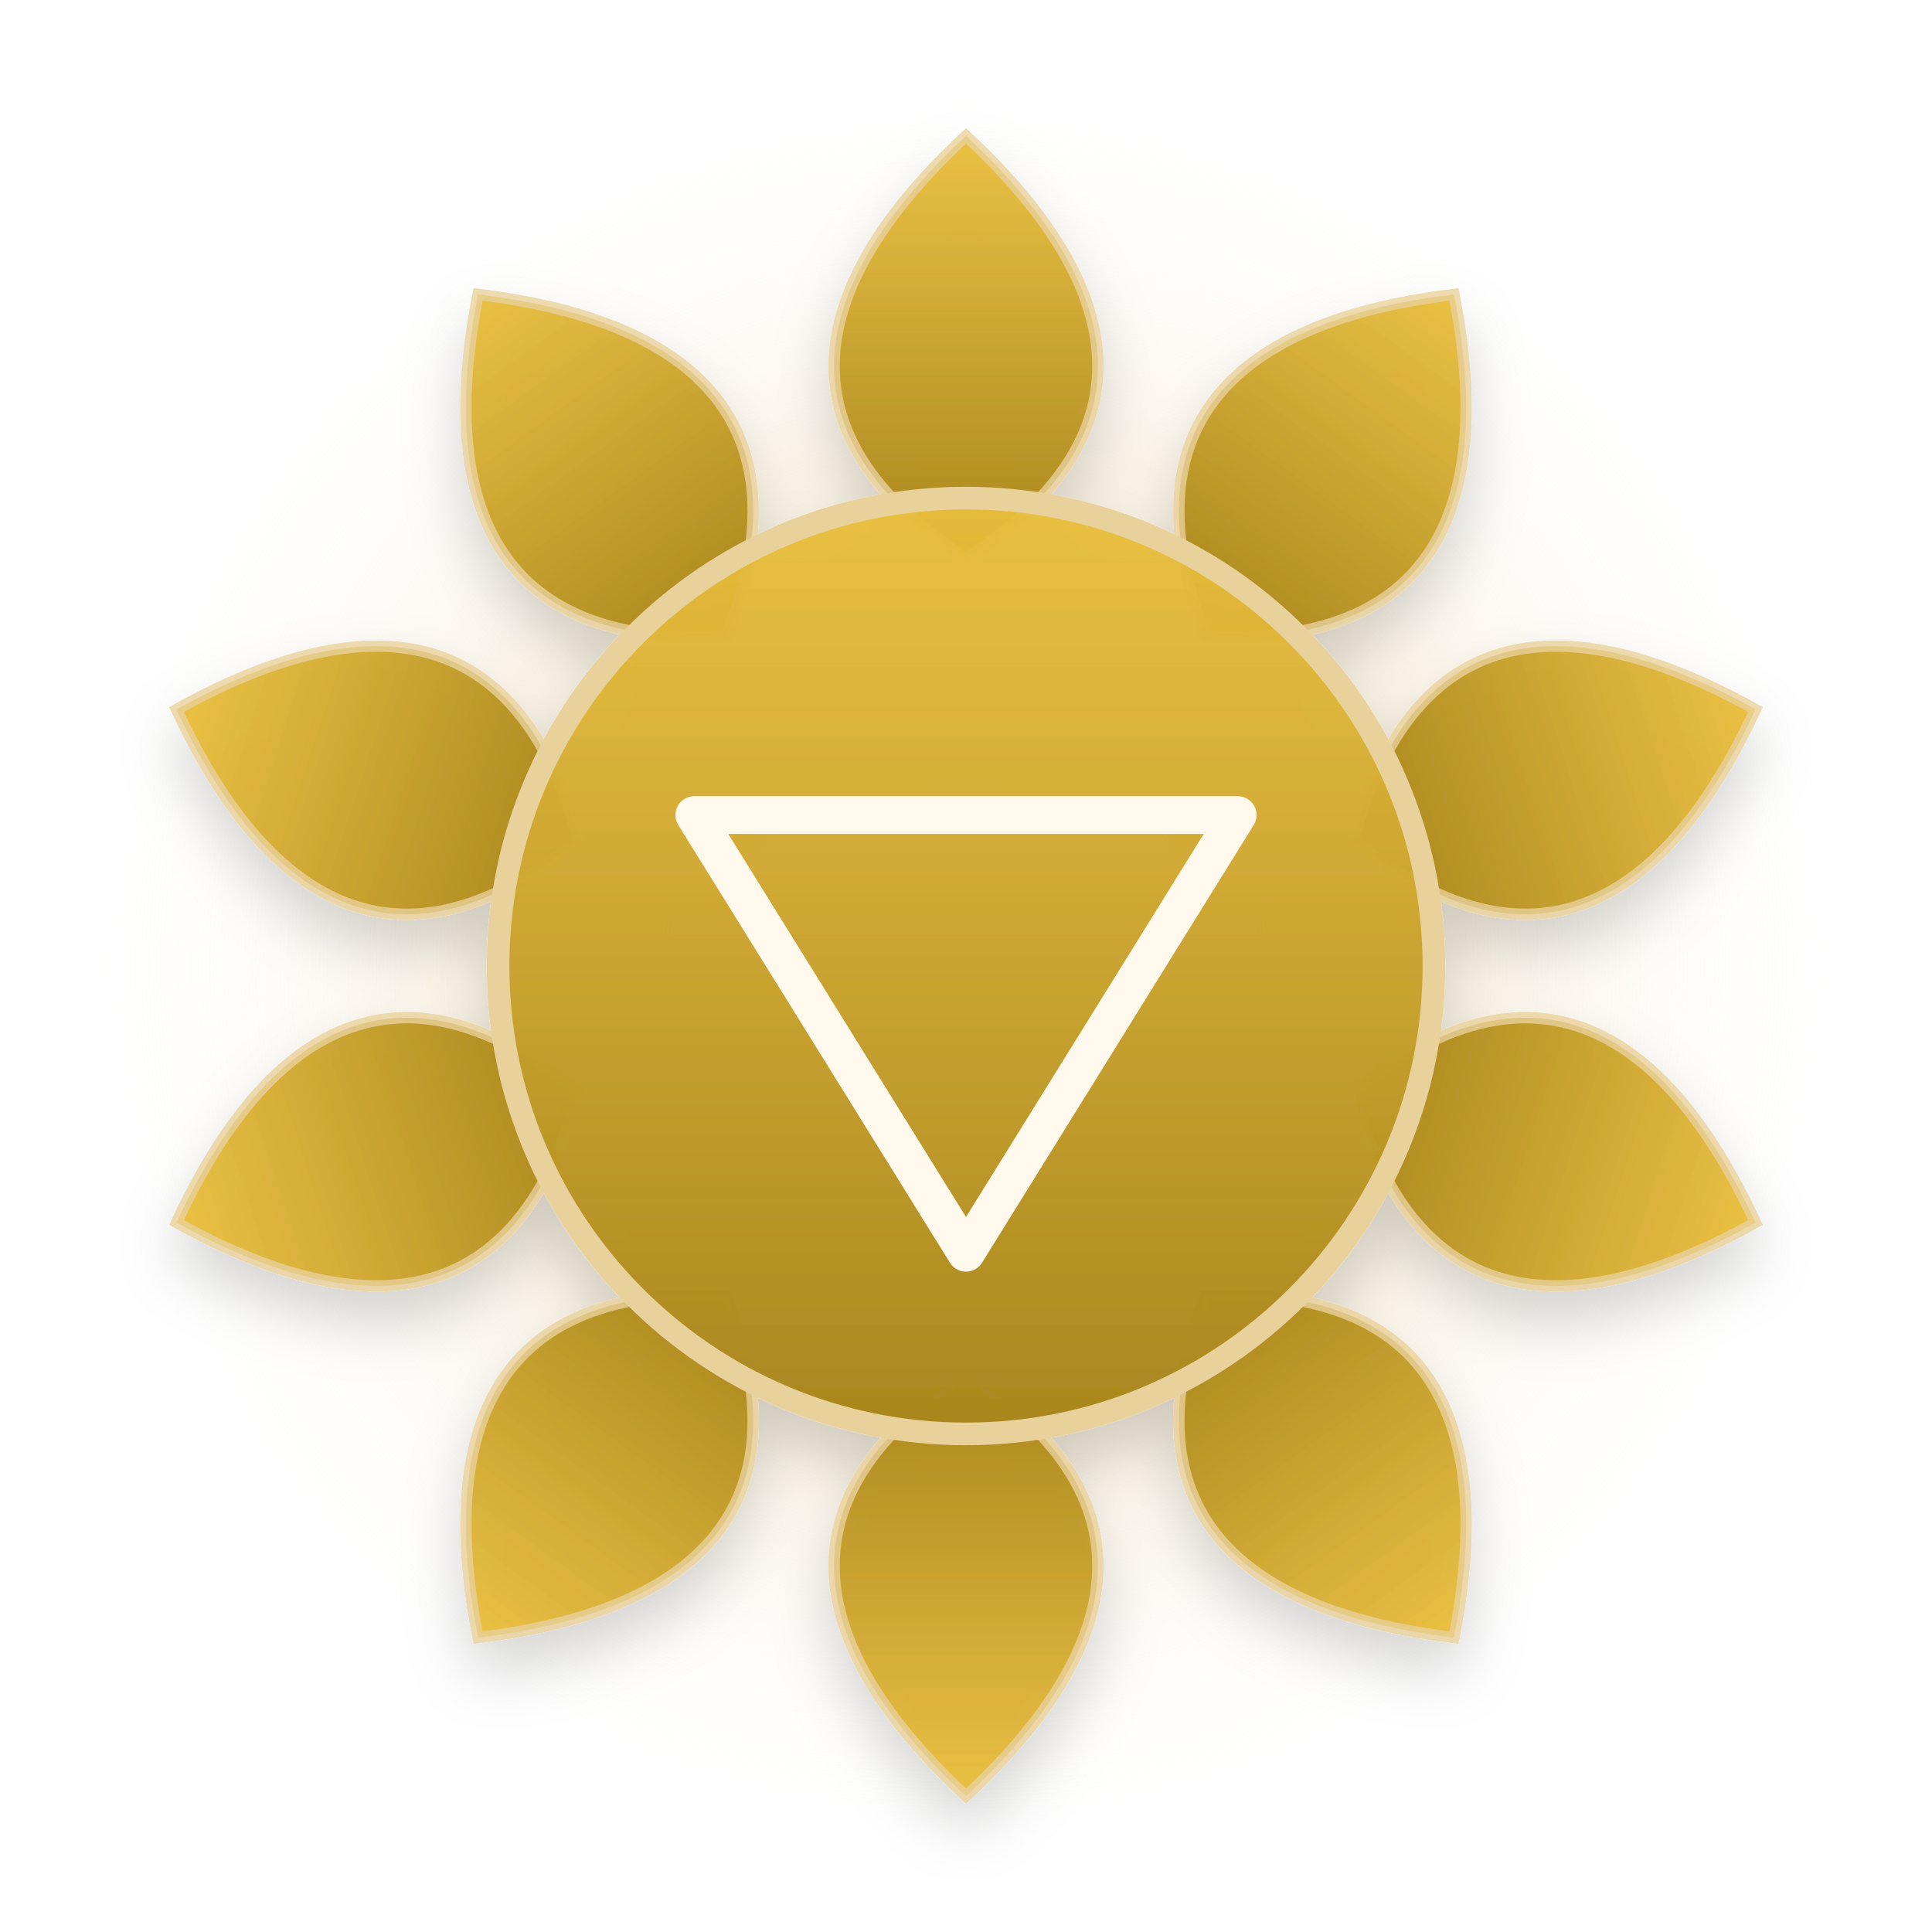
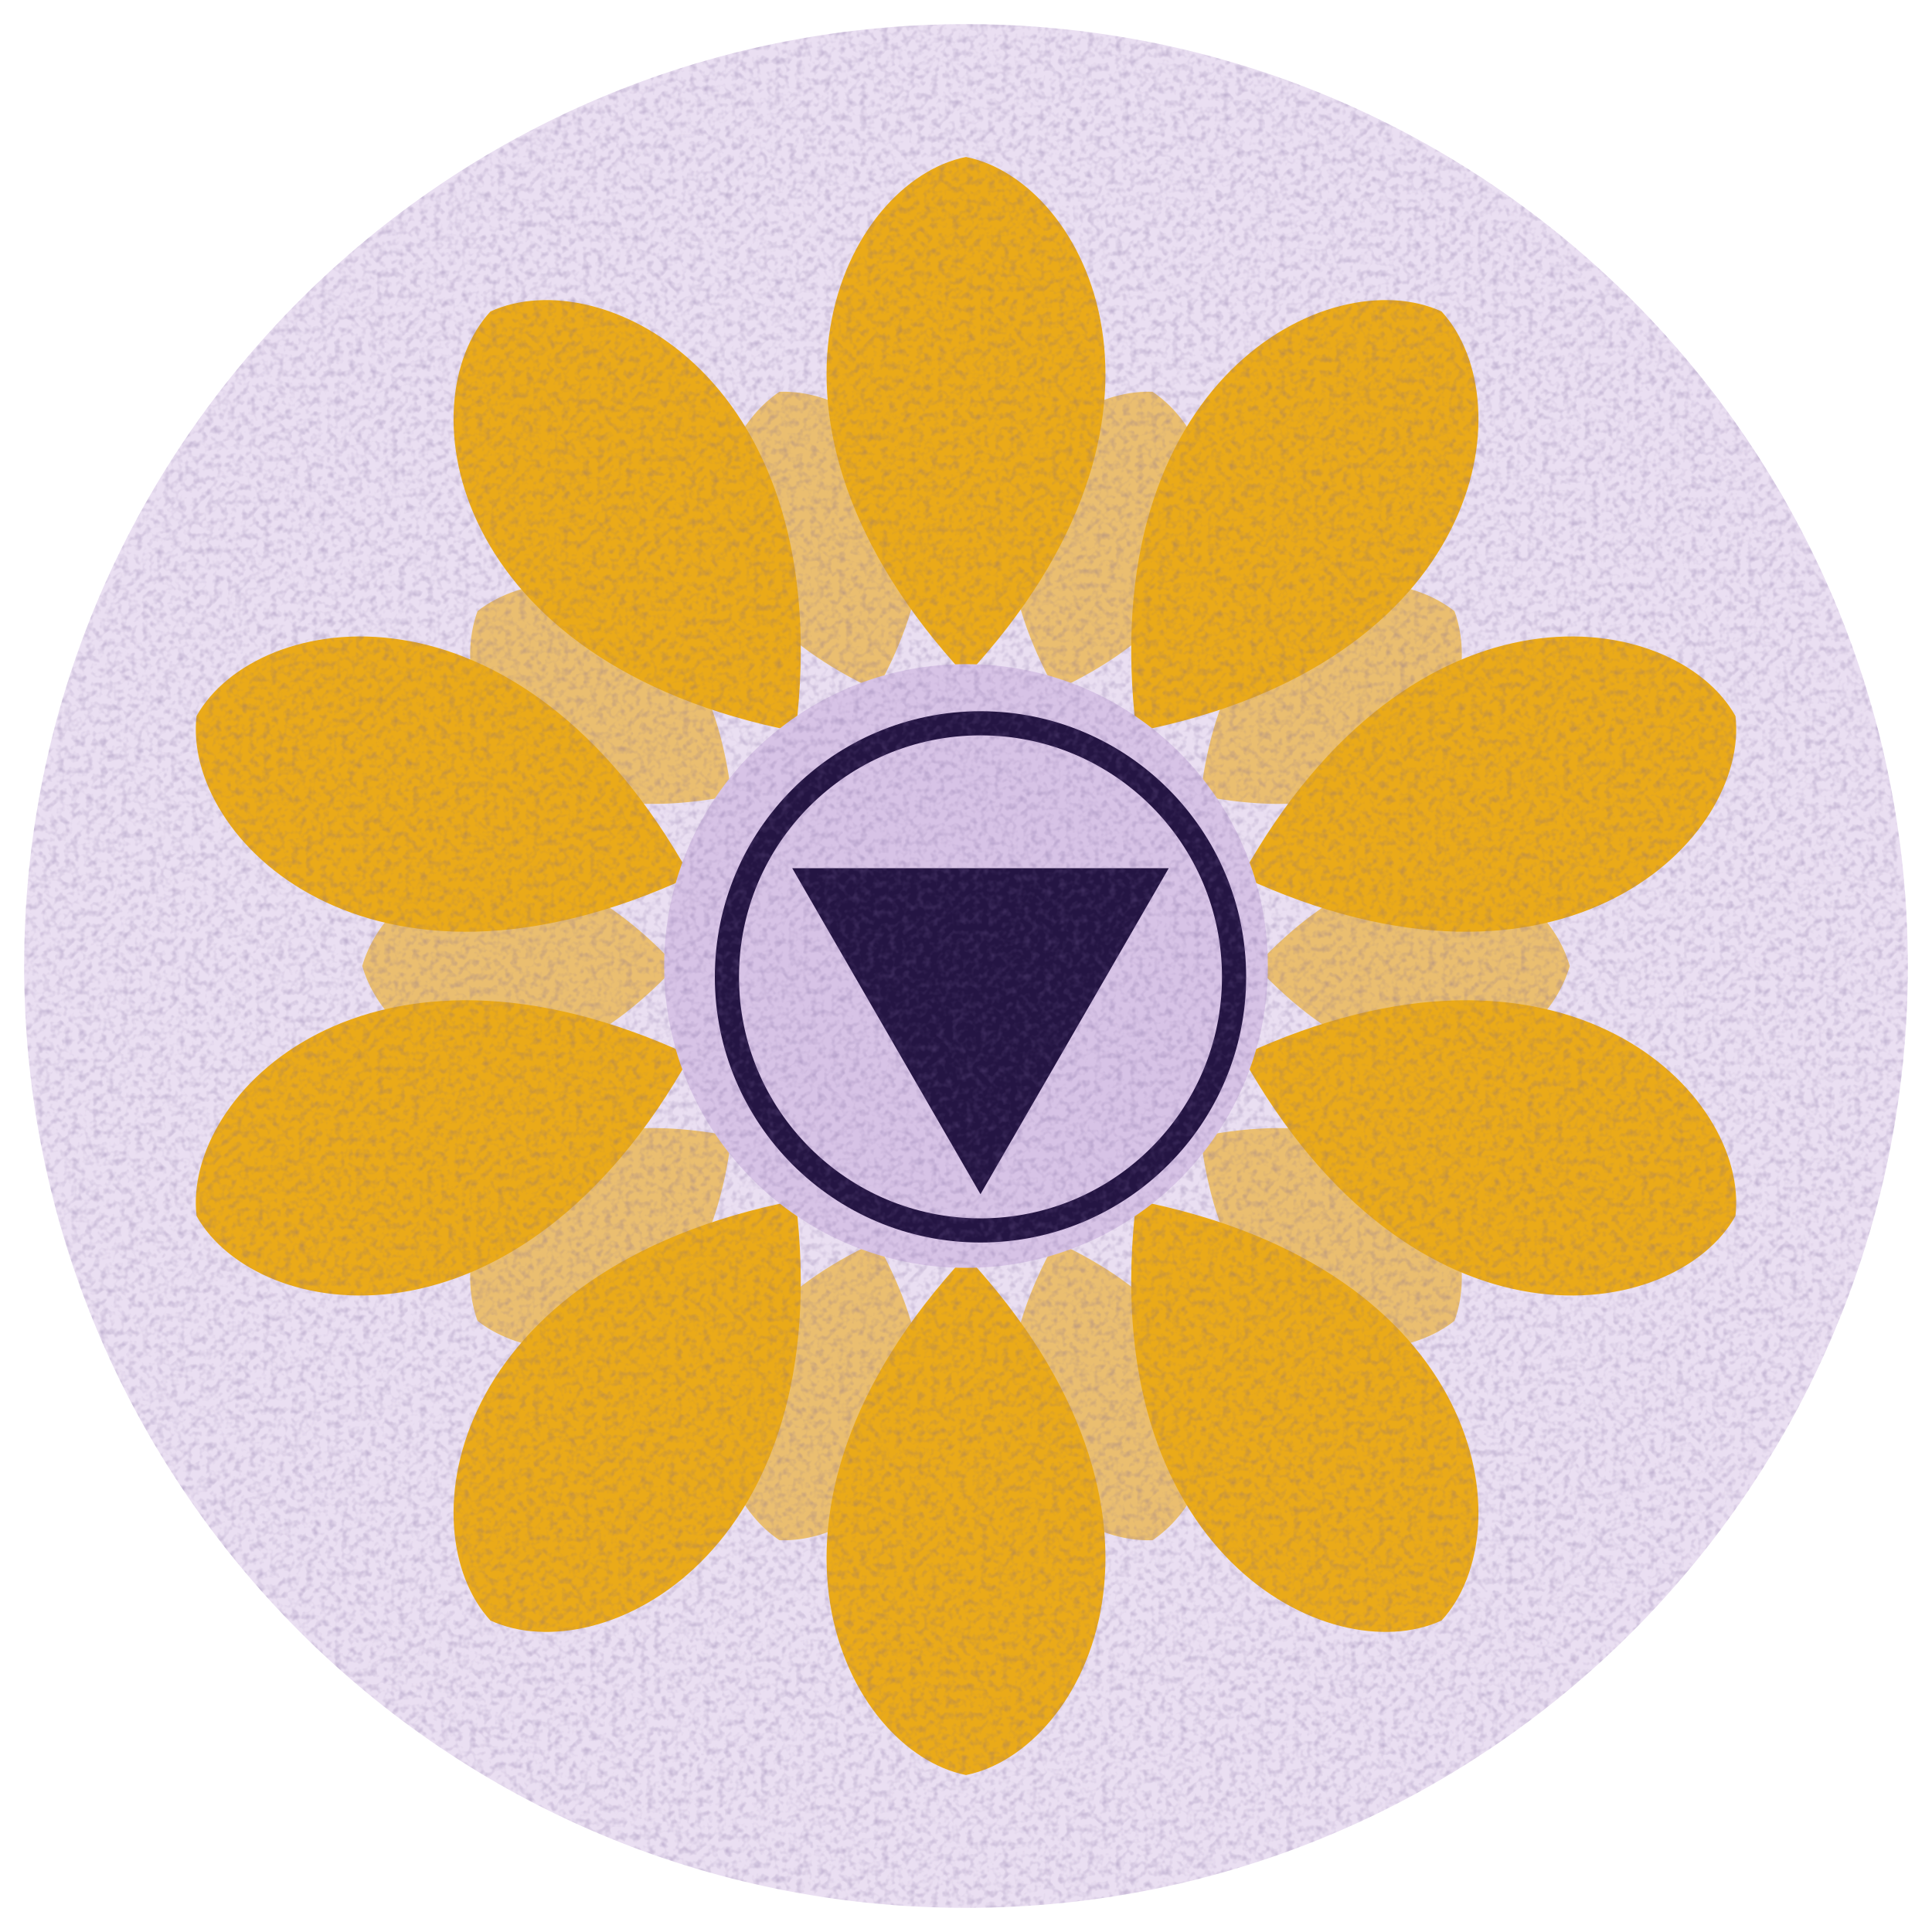
- <svg xmlns="http://www.w3.org/2000/svg" width="256" height="256" viewBox="0 0 256 256" role="img" aria-labelledby="title desc">
+ <svg xmlns="http://www.w3.org/2000/svg" width="320" height="320" viewBox="0 0 320 320" role="img" aria-labelledby="ch-solar-plexus-t ch-solar-plexus-d">
  <defs>
-     <radialGradient id="halo">
-       <stop stop-color="#fff" stop-opacity=".92" />
-       <stop offset=".55" stop-color="#F6E6C7" stop-opacity=".45" />
-       <stop offset="1" stop-color="#fff" stop-opacity="0" />
-     </radialGradient>
-     <linearGradient id="petal" x1="0" y1="0" x2="0" y2="1">
-       <stop stop-color="#E9BE3C" stop-opacity=".95" />
-       <stop offset="1" stop-color="#A9861E" />
-     </linearGradient>
-     <filter id="shadow" x="-20%" y="-20%" width="140%" height="150%">
-       <feGaussianBlur in="SourceAlpha" stdDeviation="4" />
-       <feOffset dy="4" />
-       <feComponentTransfer>
-         <feFuncA type="linear" slope=".17" />
-       </feComponentTransfer>
-       <feMerge>
-         <feMergeNode />
-         <feMergeNode in="SourceGraphic" />
-       </feMerge>
+     <clipPath id="ch-solar-plexus-clip">
+       <circle cx="160" cy="160" r="156" />
+     </clipPath>
+     <filter id="ch-solar-plexus-grain" x="0" y="0" width="100%" height="100%">
+       <feTurbulence type="fractalNoise" baseFrequency=".85" numOctaves="2" seed="105" />
+       <feColorMatrix type="matrix" values="0 0 0 0 .17 0 0 0 0 .11 0 0 0 0 .29 0 0 0 -1.4 .78" />
    </filter>
  </defs>
-   <circle cx="128" cy="128" r="122" fill="url(#halo)" />
-   <g filter="url(#shadow)">
-     <path transform="rotate(0.00 128 128)" d="M128 74C97.7 54.4 112.9 32.0 128 18C143.1 32.0 158.3 54.4 128 74Z" fill="url(#petal)" stroke="#E8D19B" stroke-width="1.5" stroke-opacity=".8" />
-     <path transform="rotate(36.00 128 128)" d="M128 74C97.7 54.4 112.9 32.0 128 18C143.1 32.0 158.3 54.4 128 74Z" fill="url(#petal)" stroke="#E8D19B" stroke-width="1.5" stroke-opacity=".8" />
-     <path transform="rotate(72.00 128 128)" d="M128 74C97.7 54.4 112.9 32.0 128 18C143.1 32.0 158.3 54.4 128 74Z" fill="url(#petal)" stroke="#E8D19B" stroke-width="1.5" stroke-opacity=".8" />
-     <path transform="rotate(108.00 128 128)" d="M128 74C97.7 54.4 112.9 32.0 128 18C143.1 32.0 158.3 54.4 128 74Z" fill="url(#petal)" stroke="#E8D19B" stroke-width="1.5" stroke-opacity=".8" />
-     <path transform="rotate(144.00 128 128)" d="M128 74C97.7 54.4 112.9 32.0 128 18C143.1 32.0 158.3 54.4 128 74Z" fill="url(#petal)" stroke="#E8D19B" stroke-width="1.5" stroke-opacity=".8" />
-     <path transform="rotate(180.00 128 128)" d="M128 74C97.7 54.4 112.9 32.0 128 18C143.1 32.0 158.3 54.4 128 74Z" fill="url(#petal)" stroke="#E8D19B" stroke-width="1.5" stroke-opacity=".8" />
-     <path transform="rotate(216.00 128 128)" d="M128 74C97.7 54.4 112.9 32.0 128 18C143.1 32.0 158.3 54.4 128 74Z" fill="url(#petal)" stroke="#E8D19B" stroke-width="1.5" stroke-opacity=".8" />
-     <path transform="rotate(252.00 128 128)" d="M128 74C97.7 54.4 112.9 32.0 128 18C143.1 32.0 158.3 54.4 128 74Z" fill="url(#petal)" stroke="#E8D19B" stroke-width="1.5" stroke-opacity=".8" />
-     <path transform="rotate(288.00 128 128)" d="M128 74C97.7 54.4 112.9 32.0 128 18C143.1 32.0 158.3 54.4 128 74Z" fill="url(#petal)" stroke="#E8D19B" stroke-width="1.5" stroke-opacity=".8" />
-     <path transform="rotate(324.00 128 128)" d="M128 74C97.7 54.4 112.9 32.0 128 18C143.1 32.0 158.3 54.4 128 74Z" fill="url(#petal)" stroke="#E8D19B" stroke-width="1.5" stroke-opacity=".8" />
-     <circle cx="128" cy="128" r="62" fill="url(#petal)" stroke="#E8D19B" stroke-width="3" />
-     <path d="M92 108H164L128 166Z" fill="none" stroke="#FFF8EC" stroke-width="5" stroke-linejoin="round" />
+   <g clip-path="url(#ch-solar-plexus-clip)">
+     <g fill="#EADFF2">
+       <circle cx="160" cy="160" r="156" />
+     </g>
+     <g style="mix-blend-mode:multiply">
+       <path transform="rotate(0 160 160)" d="M160 112 C120 69 140 30 160 26 C180 30 200 69 160 112Z" fill="#FFC21A" />
+       <path transform="rotate(36 160 160)" d="M160 112 C120 69 140 30 160 26 C180 30 200 69 160 112Z" fill="#FFC21A" />
+       <path transform="rotate(72 160 160)" d="M160 112 C120 69 140 30 160 26 C180 30 200 69 160 112Z" fill="#FFC21A" />
+       <path transform="rotate(108 160 160)" d="M160 112 C120 69 140 30 160 26 C180 30 200 69 160 112Z" fill="#FFC21A" />
+       <path transform="rotate(144 160 160)" d="M160 112 C120 69 140 30 160 26 C180 30 200 69 160 112Z" fill="#FFC21A" />
+       <path transform="rotate(180 160 160)" d="M160 112 C120 69 140 30 160 26 C180 30 200 69 160 112Z" fill="#FFC21A" />
+       <path transform="rotate(216 160 160)" d="M160 112 C120 69 140 30 160 26 C180 30 200 69 160 112Z" fill="#FFC21A" />
+       <path transform="rotate(252 160 160)" d="M160 112 C120 69 140 30 160 26 C180 30 200 69 160 112Z" fill="#FFC21A" />
+       <path transform="rotate(288 160 160)" d="M160 112 C120 69 140 30 160 26 C180 30 200 69 160 112Z" fill="#FFC21A" />
+       <path transform="rotate(324 160 160)" d="M160 112 C120 69 140 30 160 26 C180 30 200 69 160 112Z" fill="#FFC21A" />
+       <g transform="rotate(18 160 160)">
+         <path transform="rotate(0 160 160)" d="M160 112 C132 86 146 64 160 60 C174 64 188 86 160 112Z" fill="#FFC21A" opacity=".6" />
+         <path transform="rotate(36 160 160)" d="M160 112 C132 86 146 64 160 60 C174 64 188 86 160 112Z" fill="#FFC21A" opacity=".6" />
+         <path transform="rotate(72 160 160)" d="M160 112 C132 86 146 64 160 60 C174 64 188 86 160 112Z" fill="#FFC21A" opacity=".6" />
+         <path transform="rotate(108 160 160)" d="M160 112 C132 86 146 64 160 60 C174 64 188 86 160 112Z" fill="#FFC21A" opacity=".6" />
+         <path transform="rotate(144 160 160)" d="M160 112 C132 86 146 64 160 60 C174 64 188 86 160 112Z" fill="#FFC21A" opacity=".6" />
+         <path transform="rotate(180 160 160)" d="M160 112 C132 86 146 64 160 60 C174 64 188 86 160 112Z" fill="#FFC21A" opacity=".6" />
+         <path transform="rotate(216 160 160)" d="M160 112 C132 86 146 64 160 60 C174 64 188 86 160 112Z" fill="#FFC21A" opacity=".6" />
+         <path transform="rotate(252 160 160)" d="M160 112 C132 86 146 64 160 60 C174 64 188 86 160 112Z" fill="#FFC21A" opacity=".6" />
+         <path transform="rotate(288 160 160)" d="M160 112 C132 86 146 64 160 60 C174 64 188 86 160 112Z" fill="#FFC21A" opacity=".6" />
+         <path transform="rotate(324 160 160)" d="M160 112 C132 86 146 64 160 60 C174 64 188 86 160 112Z" fill="#FFC21A" opacity=".6" />
+       </g>
+       <circle cx="160" cy="160" r="50" fill="#EADFF2" />
+     </g>
+     <g style="mix-blend-mode:multiply" transform="translate(2.4 1.8)">
+       <circle cx="160" cy="160" r="42" fill="none" stroke="#2B1B4A" stroke-width="4" stroke-linejoin="round" stroke-linecap="round" />
+       <polygon points="160,196 128.82,142 191.18,142" fill="#2B1B4A" />
+     </g>
+     <rect width="320" height="320" filter="url(#ch-solar-plexus-grain)" opacity=".5" />
  </g>
</svg>
